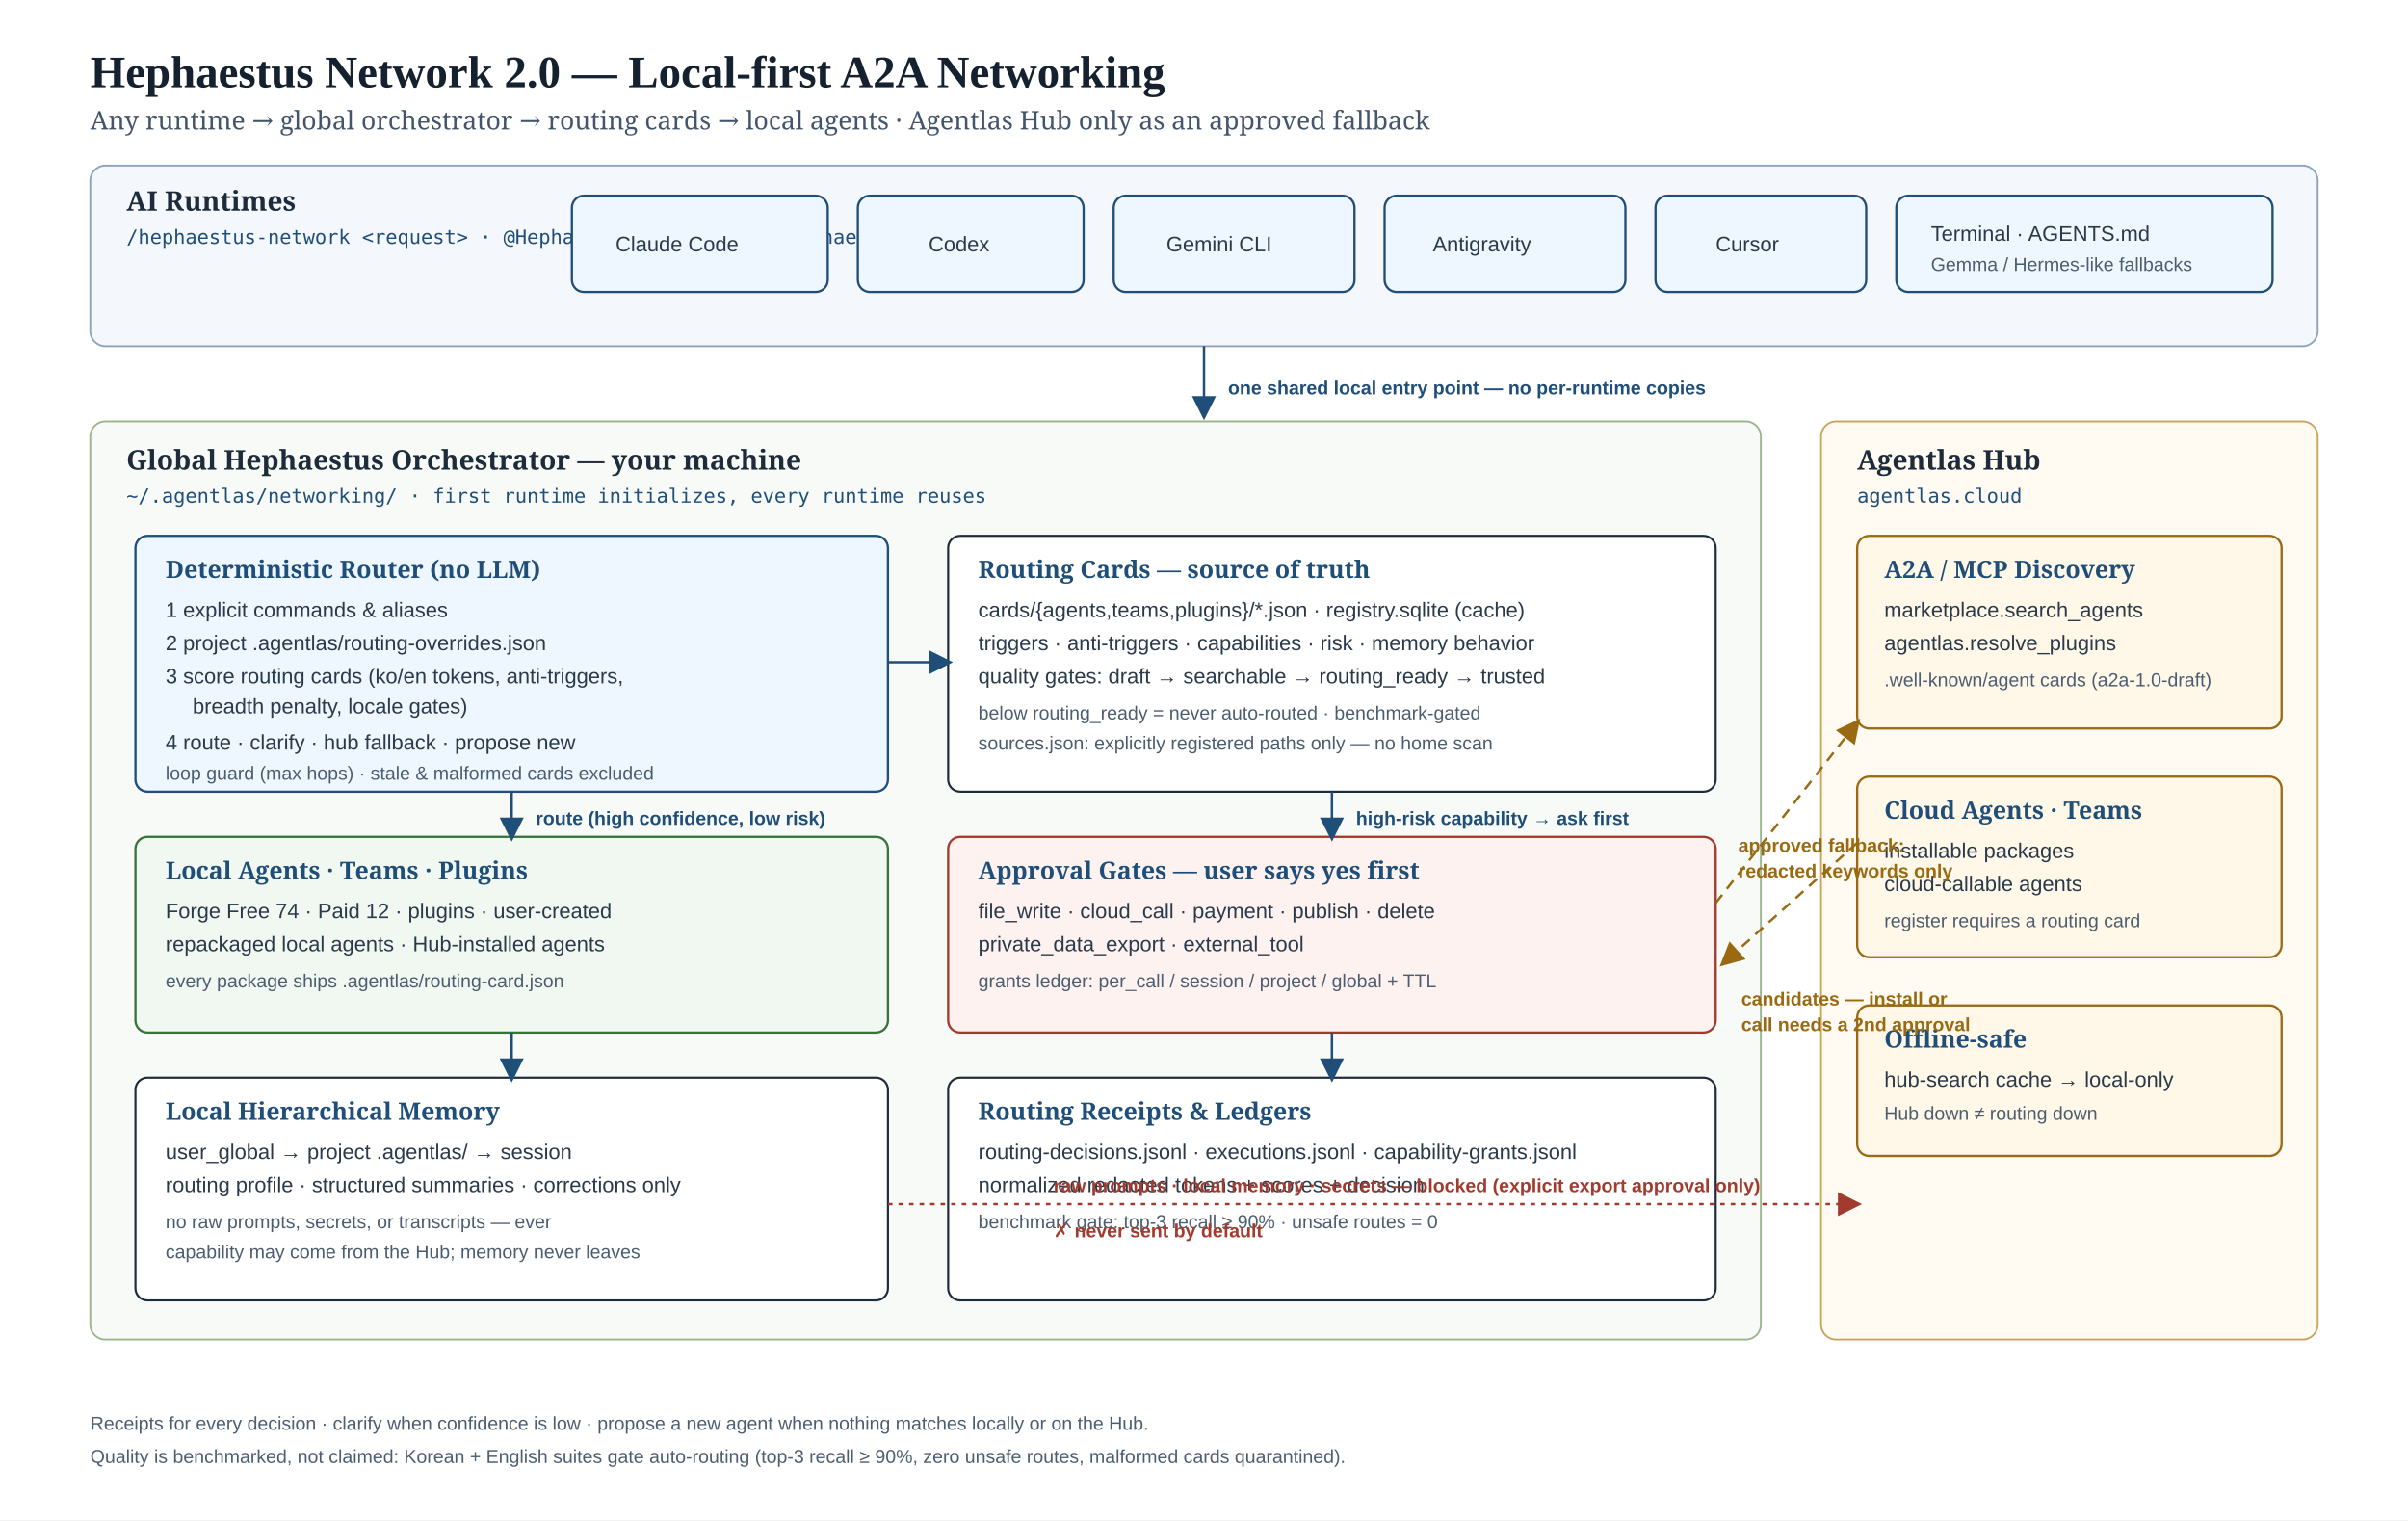
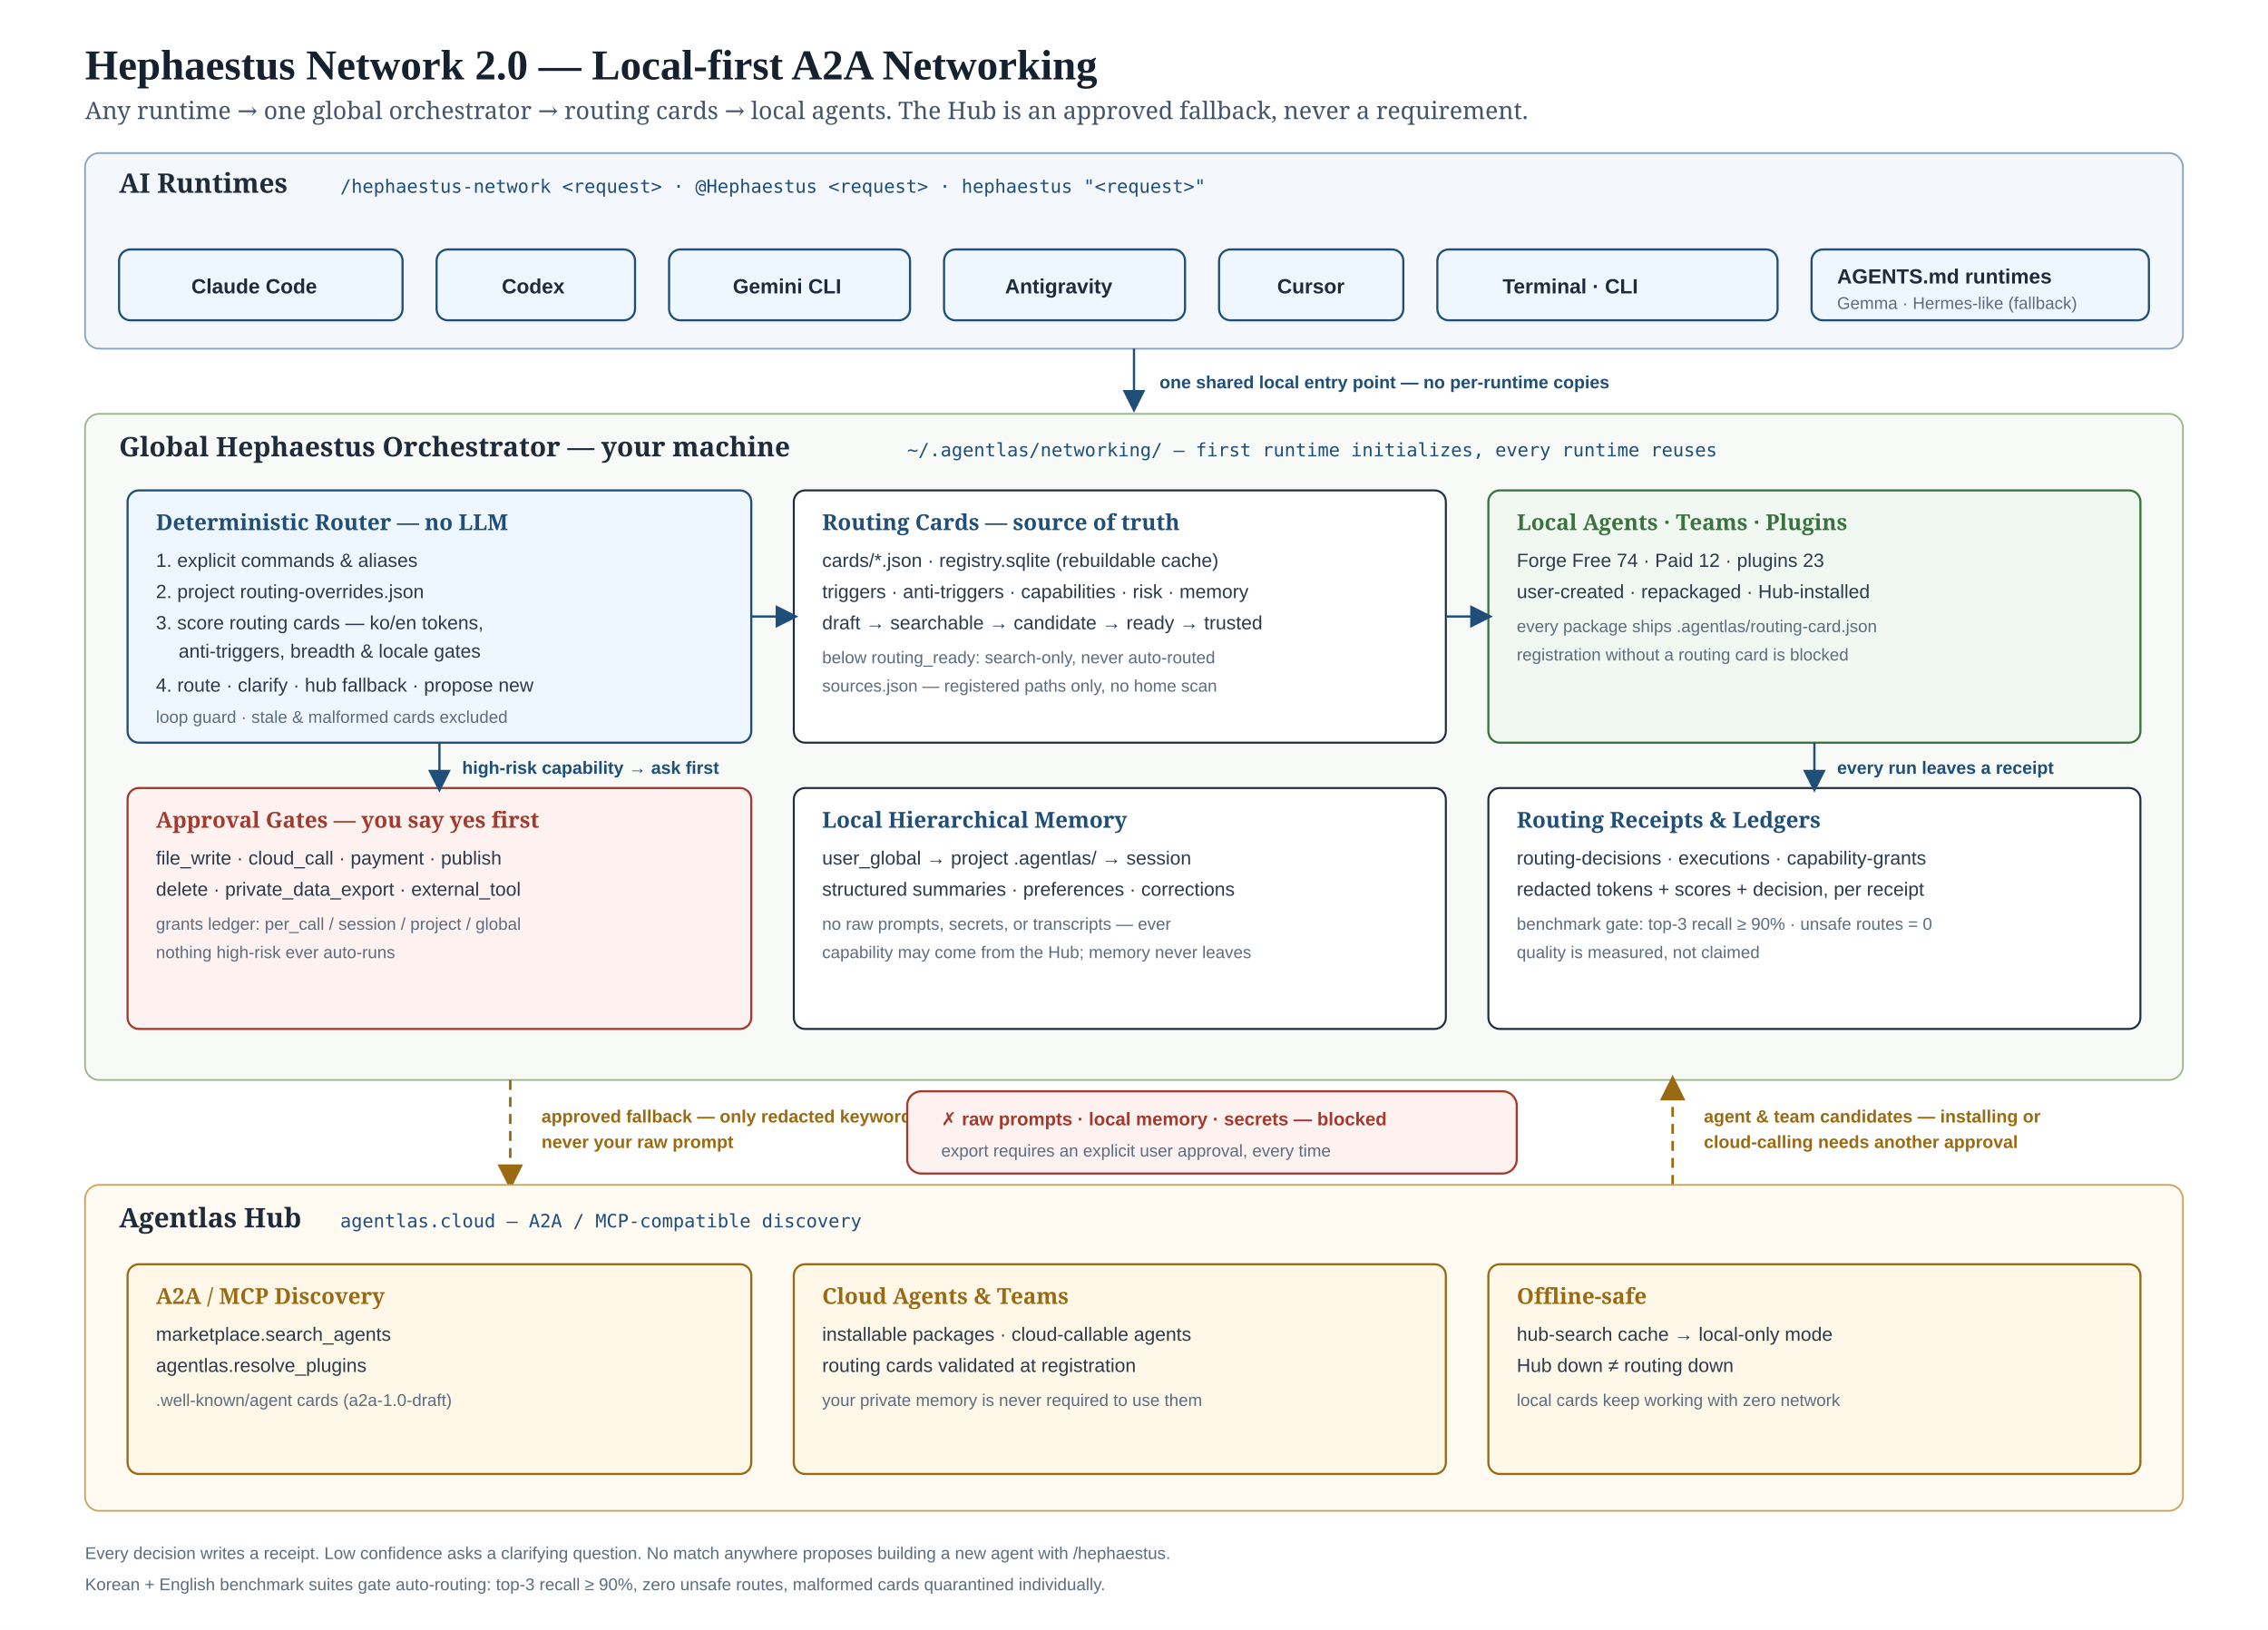
- <svg xmlns="http://www.w3.org/2000/svg" width="1600" height="1010" viewBox="0 0 1600 1010" fill="none" role="img" aria-labelledby="title desc">
+ <svg xmlns="http://www.w3.org/2000/svg" width="1600" height="1150" viewBox="0 0 1600 1150" fill="none" role="img" aria-labelledby="title desc">
  <defs>
    <marker id="arrow" markerWidth="10" markerHeight="10" refX="8" refY="5" orient="auto" markerUnits="strokeWidth">
      <path d="M0,0 L10,5 L0,10 Z" fill="#1f4e79" />
    </marker>
    <marker id="arrowGold" markerWidth="10" markerHeight="10" refX="8" refY="5" orient="auto" markerUnits="strokeWidth">
      <path d="M0,0 L10,5 L0,10 Z" fill="#9a6a13" />
    </marker>
-     <marker id="arrowRed" markerWidth="10" markerHeight="10" refX="8" refY="5" orient="auto" markerUnits="strokeWidth">
-       <path d="M0,0 L10,5 L0,10 Z" fill="#a33a2e" />
-     </marker>
    <style>
      .bg { fill: #ffffff; }
-       .paper { fill: #fbfcfe; stroke: #c8d3df; stroke-width: 1.4; }
      .layer { fill: #f4f7fb; stroke: #8aa3bd; stroke-width: 1.2; }
      .layer2 { fill: #f7faf7; stroke: #9ab58c; stroke-width: 1.2; }
      .layer3 { fill: #fffaf2; stroke: #c9a45c; stroke-width: 1.2; }
-       .box { fill: #ffffff; stroke: #1d2b3a; stroke-width: 1.4; }
      .boxBlue { fill: #eef6ff; stroke: #1f4e79; stroke-width: 1.5; }
      .boxGreen { fill: #f1f8f1; stroke: #39733c; stroke-width: 1.5; }
      .boxGold { fill: #fff8e8; stroke: #9a6a13; stroke-width: 1.5; }
      .boxRed { fill: #fdf2f0; stroke: #a33a2e; stroke-width: 1.5; }
+       .boxWhite { fill: #ffffff; stroke: #1d2b3a; stroke-width: 1.4; }
      .title { font: 700 30px "Georgia", "Times New Roman", serif; fill: #15212e; }
      .subtitle { font: 400 17px "Georgia", serif; fill: #44546a; }
-       .h { font: 700 18px "Georgia", serif; fill: #1d2b3a; }
-       .h2 { font: 700 16px "Georgia", serif; fill: #1f4e79; }
-       .t { font: 400 14px "Helvetica Neue", Arial, sans-serif; fill: #2b3a4a; }
-       .ts { font: 400 12.5px "Helvetica Neue", Arial, sans-serif; fill: #4c5d70; }
+       .h { font: 700 19px "Georgia", serif; fill: #1d2b3a; }
+       .h2 { font: 700 15.5px "Georgia", serif; fill: #1f4e79; }
+       .h2g { font: 700 15.5px "Georgia", serif; fill: #39733c; }
+       .h2r { font: 700 15.5px "Georgia", serif; fill: #a33a2e; }
+       .h2o { font: 700 15.5px "Georgia", serif; fill: #9a6a13; }
+       .t { font: 400 13.5px "Helvetica Neue", Arial, sans-serif; fill: #2b3a4a; }
+       .tc { font: 600 14.5px "Helvetica Neue", Arial, sans-serif; fill: #1d2b3a; }
+       .ts { font: 400 12px "Helvetica Neue", Arial, sans-serif; fill: #5b6c7e; }
      .mono { font: 500 13px "SF Mono", "Menlo", monospace; fill: #1f4e79; }
      .edge { stroke: #1f4e79; stroke-width: 1.6; marker-end: url(#arrow); }
-       .edgeGold { stroke: #9a6a13; stroke-width: 1.6; stroke-dasharray: 7 5; marker-end: url(#arrowGold); }
-       .edgeRed { stroke: #a33a2e; stroke-width: 1.6; stroke-dasharray: 3 4; marker-end: url(#arrowRed); }
+       .edgeGold { stroke: #9a6a13; stroke-width: 1.8; stroke-dasharray: 7 5; marker-end: url(#arrowGold); }
      .lbl { font: 600 12.5px "Helvetica Neue", Arial, sans-serif; fill: #1f4e79; }
      .lblGold { font: 600 12.5px "Helvetica Neue", Arial, sans-serif; fill: #9a6a13; }
-       .lblRed { font: 600 12.5px "Helvetica Neue", Arial, sans-serif; fill: #a33a2e; }
+       .lblRed { font: 600 13px "Helvetica Neue", Arial, sans-serif; fill: #a33a2e; }
    </style>
  </defs>
-   <rect class="bg" width="1600" height="1010" />
-   <text class="title" x="60" y="58">Hephaestus Network 2.0 — Local-first A2A Networking</text>
-   <text class="subtitle" x="60" y="86">Any runtime → global orchestrator → routing cards → local agents · Agentlas Hub only as an approved fallback</text>
-   <rect class="layer" x="60" y="110" width="1480" height="120" rx="10" />
-   <text class="h" x="84" y="140">AI Runtimes</text>
-   <text class="mono" x="84" y="162">/hephaestus-network &lt;request&gt; · @Hephaestus &lt;request&gt; · hephaestus "&lt;request&gt;"</text>
-   <g>
-     <rect class="boxBlue" x="380" y="130" width="170" height="64" rx="8" />
-     <text class="t" x="409" y="167">Claude Code</text>
-     <rect class="boxBlue" x="570" y="130" width="150" height="64" rx="8" />
-     <text class="t" x="617" y="167">Codex</text>
-     <rect class="boxBlue" x="740" y="130" width="160" height="64" rx="8" />
-     <text class="t" x="775" y="167">Gemini CLI</text>
-     <rect class="boxBlue" x="920" y="130" width="160" height="64" rx="8" />
-     <text class="t" x="952" y="167">Antigravity</text>
-     <rect class="boxBlue" x="1100" y="130" width="140" height="64" rx="8" />
-     <text class="t" x="1140" y="167">Cursor</text>
-     <rect class="boxBlue" x="1260" y="130" width="250" height="64" rx="8" />
-     <text class="t" x="1283" y="160">Terminal · AGENTS.md</text>
-     <text class="ts" x="1283" y="180">Gemma / Hermes-like fallbacks</text>
-   </g>
-   <line class="edge" x1="800" y1="230" x2="800" y2="276" />
-   <text class="lbl" x="816" y="262">one shared local entry point — no per-runtime copies</text>
-   <rect class="layer2" x="60" y="280" width="1110" height="610" rx="10" />
-   <text class="h" x="84" y="312">Global Hephaestus Orchestrator — your machine</text>
-   <text class="mono" x="84" y="334">~/.agentlas/networking/ · first runtime initializes, every runtime reuses</text>
-   <rect class="boxBlue" x="90" y="356" width="500" height="170" rx="8" />
-   <text class="h2" x="110" y="384">Deterministic Router (no LLM)</text>
-   <text class="t" x="110" y="410">1 explicit commands &amp; aliases</text>
-   <text class="t" x="110" y="432">2 project .agentlas/routing-overrides.json</text>
-   <text class="t" x="110" y="454">3 score routing cards (ko/en tokens, anti-triggers,</text>
-   <text class="t" x="128" y="474">breadth penalty, locale gates)</text>
-   <text class="t" x="110" y="498">4 route · clarify · hub fallback · propose new</text>
-   <text class="ts" x="110" y="518">loop guard (max hops) · stale &amp; malformed cards excluded</text>
-   <rect class="box" x="630" y="356" width="510" height="170" rx="8" />
-   <text class="h2" x="650" y="384">Routing Cards — source of truth</text>
-   <text class="t" x="650" y="410">cards/{agents,teams,plugins}/*.json · registry.sqlite (cache)</text>
-   <text class="t" x="650" y="432">triggers · anti-triggers · capabilities · risk · memory behavior</text>
-   <text class="t" x="650" y="454">quality gates: draft → searchable → routing_ready → trusted</text>
-   <text class="ts" x="650" y="478">below routing_ready = never auto-routed · benchmark-gated</text>
-   <text class="ts" x="650" y="498">sources.json: explicitly registered paths only — no home scan</text>
-   <rect class="boxGreen" x="90" y="556" width="500" height="130" rx="8" />
-   <text class="h2" x="110" y="584">Local Agents · Teams · Plugins</text>
-   <text class="t" x="110" y="610">Forge Free 74 · Paid 12 · plugins · user-created</text>
-   <text class="t" x="110" y="632">repackaged local agents · Hub-installed agents</text>
-   <text class="ts" x="110" y="656">every package ships .agentlas/routing-card.json</text>
-   <rect class="boxRed" x="630" y="556" width="510" height="130" rx="8" />
-   <text class="h2" x="650" y="584">Approval Gates — user says yes first</text>
-   <text class="t" x="650" y="610">file_write · cloud_call · payment · publish · delete</text>
-   <text class="t" x="650" y="632">private_data_export · external_tool</text>
-   <text class="ts" x="650" y="656">grants ledger: per_call / session / project / global + TTL</text>
-   <rect class="box" x="90" y="716" width="500" height="148" rx="8" />
-   <text class="h2" x="110" y="744">Local Hierarchical Memory</text>
-   <text class="t" x="110" y="770">user_global → project .agentlas/ → session</text>
-   <text class="t" x="110" y="792">routing profile · structured summaries · corrections only</text>
-   <text class="ts" x="110" y="816">no raw prompts, secrets, or transcripts — ever</text>
-   <text class="ts" x="110" y="836">capability may come from the Hub; memory never leaves</text>
-   <rect class="box" x="630" y="716" width="510" height="148" rx="8" />
-   <text class="h2" x="650" y="744">Routing Receipts &amp; Ledgers</text>
-   <text class="t" x="650" y="770">routing-decisions.jsonl · executions.jsonl · capability-grants.jsonl</text>
-   <text class="t" x="650" y="792">normalized redacted tokens + scores + decision</text>
-   <text class="ts" x="650" y="816">benchmark gate: top-3 recall ≥ 90% · unsafe routes = 0</text>
-   <line class="edge" x1="590" y1="440" x2="630" y2="440" />
-   <line class="edge" x1="340" y1="526" x2="340" y2="556" />
-   <text class="lbl" x="356" y="548">route (high confidence, low risk)</text>
-   <line class="edge" x1="885" y1="526" x2="885" y2="556" />
-   <text class="lbl" x="901" y="548">high-risk capability → ask first</text>
-   <line class="edge" x1="340" y1="686" x2="340" y2="716" />
-   <line class="edge" x1="885" y1="686" x2="885" y2="716" />
-   <rect class="layer3" x="1210" y="280" width="330" height="610" rx="10" />
-   <text class="h" x="1234" y="312">Agentlas Hub</text>
-   <text class="mono" x="1234" y="334">agentlas.cloud</text>
-   <rect class="boxGold" x="1234" y="356" width="282" height="128" rx="8" />
-   <text class="h2" x="1252" y="384">A2A / MCP Discovery</text>
-   <text class="t" x="1252" y="410">marketplace.search_agents</text>
-   <text class="t" x="1252" y="432">agentlas.resolve_plugins</text>
-   <text class="ts" x="1252" y="456">.well-known/agent cards (a2a-1.0-draft)</text>
-   <rect class="boxGold" x="1234" y="516" width="282" height="120" rx="8" />
-   <text class="h2" x="1252" y="544">Cloud Agents · Teams</text>
-   <text class="t" x="1252" y="570">installable packages</text>
-   <text class="t" x="1252" y="592">cloud-callable agents</text>
-   <text class="ts" x="1252" y="616">register requires a routing card</text>
-   <rect class="boxGold" x="1234" y="668" width="282" height="100" rx="8" />
-   <text class="h2" x="1252" y="696">Offline-safe</text>
-   <text class="t" x="1252" y="722">hub-search cache → local-only</text>
-   <text class="ts" x="1252" y="744">Hub down ≠ routing down</text>
-   <line class="edgeGold" x1="1140" y1="600" x2="1234" y2="480" />
-   <text class="lblGold" x="1155" y="566">approved fallback:</text>
-   <text class="lblGold" x="1155" y="583">redacted keywords only</text>
-   <line class="edgeGold" x1="1234" y1="560" x2="1145" y2="640" />
-   <text class="lblGold" x="1157" y="668">candidates — install or</text>
-   <text class="lblGold" x="1157" y="685">call needs a 2nd approval</text>
-   <line class="edgeRed" x1="590" y1="800" x2="1234" y2="800" />
-   <text class="lblRed" x="700" y="792">raw prompts · local memory · secrets — blocked (explicit export approval only)</text>
-   <text class="lblRed" x="700" y="822">✗ never sent by default</text>
-   <text class="ts" x="60" y="950">Receipts for every decision · clarify when confidence is low · propose a new agent when nothing matches locally or on the Hub.</text>
-   <text class="ts" x="60" y="972">Quality is benchmarked, not claimed: Korean + English suites gate auto-routing (top-3 recall ≥ 90%, zero unsafe routes, malformed cards quarantined).</text>
+   <rect class="bg" width="1600" height="1150" />
+   <text class="title" x="60" y="56">Hephaestus Network 2.0 — Local-first A2A Networking</text>
+   <text class="subtitle" x="60" y="84">Any runtime → one global orchestrator → routing cards → local agents. The Hub is an approved fallback, never a requirement.</text>
+   <rect class="layer" x="60" y="108" width="1480" height="138" rx="10" />
+   <text class="h" x="84" y="136">AI Runtimes</text>
+   <text class="mono" x="240" y="136">/hephaestus-network &lt;request&gt;  ·  @Hephaestus &lt;request&gt;  ·  hephaestus "&lt;request&gt;"</text>
+   <rect class="boxBlue" x="84" y="176" width="200" height="50" rx="8" />
+   <text class="tc" x="135" y="207">Claude Code</text>
+   <rect class="boxBlue" x="308" y="176" width="140" height="50" rx="8" />
+   <text class="tc" x="354" y="207">Codex</text>
+   <rect class="boxBlue" x="472" y="176" width="170" height="50" rx="8" />
+   <text class="tc" x="517" y="207">Gemini CLI</text>
+   <rect class="boxBlue" x="666" y="176" width="170" height="50" rx="8" />
+   <text class="tc" x="709" y="207">Antigravity</text>
+   <rect class="boxBlue" x="860" y="176" width="130" height="50" rx="8" />
+   <text class="tc" x="901" y="207">Cursor</text>
+   <rect class="boxBlue" x="1014" y="176" width="240" height="50" rx="8" />
+   <text class="tc" x="1060" y="207">Terminal · CLI</text>
+   <rect class="boxBlue" x="1278" y="176" width="238" height="50" rx="8" />
+   <text class="tc" x="1296" y="200">AGENTS.md runtimes</text>
+   <text class="ts" x="1296" y="218">Gemma · Hermes-like (fallback)</text>
+   <line class="edge" x1="800" y1="246" x2="800" y2="288" />
+   <text class="lbl" x="818" y="274">one shared local entry point — no per-runtime copies</text>
+   <rect class="layer2" x="60" y="292" width="1480" height="470" rx="10" />
+   <text class="h" x="84" y="322">Global Hephaestus Orchestrator — your machine</text>
+   <text class="mono" x="640" y="322">~/.agentlas/networking/ — first runtime initializes, every runtime reuses</text>
+   <rect class="boxBlue" x="90" y="346" width="440" height="178" rx="8" />
+   <text class="h2" x="110" y="374">Deterministic Router — no LLM</text>
+   <text class="t" x="110" y="400">1. explicit commands &amp; aliases</text>
+   <text class="t" x="110" y="422">2. project routing-overrides.json</text>
+   <text class="t" x="110" y="444">3. score routing cards — ko/en tokens,</text>
+   <text class="t" x="126" y="464">anti-triggers, breadth &amp; locale gates</text>
+   <text class="t" x="110" y="488">4. route · clarify · hub fallback · propose new</text>
+   <text class="ts" x="110" y="510">loop guard · stale &amp; malformed cards excluded</text>
+   <rect class="boxWhite" x="560" y="346" width="460" height="178" rx="8" />
+   <text class="h2" x="580" y="374">Routing Cards — source of truth</text>
+   <text class="t" x="580" y="400">cards/*.json  ·  registry.sqlite (rebuildable cache)</text>
+   <text class="t" x="580" y="422">triggers · anti-triggers · capabilities · risk · memory</text>
+   <text class="t" x="580" y="444">draft → searchable → candidate → ready → trusted</text>
+   <text class="ts" x="580" y="468">below routing_ready: search-only, never auto-routed</text>
+   <text class="ts" x="580" y="488">sources.json — registered paths only, no home scan</text>
+   <rect class="boxGreen" x="1050" y="346" width="460" height="178" rx="8" />
+   <text class="h2g" x="1070" y="374">Local Agents · Teams · Plugins</text>
+   <text class="t" x="1070" y="400">Forge Free 74 · Paid 12 · plugins 23</text>
+   <text class="t" x="1070" y="422">user-created · repackaged · Hub-installed</text>
+   <text class="ts" x="1070" y="446">every package ships .agentlas/routing-card.json</text>
+   <text class="ts" x="1070" y="466">registration without a routing card is blocked</text>
+   <rect class="boxRed" x="90" y="556" width="440" height="170" rx="8" />
+   <text class="h2r" x="110" y="584">Approval Gates — you say yes first</text>
+   <text class="t" x="110" y="610">file_write · cloud_call · payment · publish</text>
+   <text class="t" x="110" y="632">delete · private_data_export · external_tool</text>
+   <text class="ts" x="110" y="656">grants ledger: per_call / session / project / global</text>
+   <text class="ts" x="110" y="676">nothing high-risk ever auto-runs</text>
+   <rect class="boxWhite" x="560" y="556" width="460" height="170" rx="8" />
+   <text class="h2" x="580" y="584">Local Hierarchical Memory</text>
+   <text class="t" x="580" y="610">user_global → project .agentlas/ → session</text>
+   <text class="t" x="580" y="632">structured summaries · preferences · corrections</text>
+   <text class="ts" x="580" y="656">no raw prompts, secrets, or transcripts — ever</text>
+   <text class="ts" x="580" y="676">capability may come from the Hub; memory never leaves</text>
+   <rect class="boxWhite" x="1050" y="556" width="460" height="170" rx="8" />
+   <text class="h2" x="1070" y="584">Routing Receipts &amp; Ledgers</text>
+   <text class="t" x="1070" y="610">routing-decisions · executions · capability-grants</text>
+   <text class="t" x="1070" y="632">redacted tokens + scores + decision, per receipt</text>
+   <text class="ts" x="1070" y="656">benchmark gate: top-3 recall ≥ 90% · unsafe routes = 0</text>
+   <text class="ts" x="1070" y="676">quality is measured, not claimed</text>
+   <line class="edge" x1="530" y1="435" x2="560" y2="435" />
+   <line class="edge" x1="1020" y1="435" x2="1050" y2="435" />
+   <line class="edge" x1="310" y1="524" x2="310" y2="556" />
+   <text class="lbl" x="326" y="546">high-risk capability → ask first</text>
+   <line class="edge" x1="1280" y1="524" x2="1280" y2="556" />
+   <text class="lbl" x="1296" y="546">every run leaves a receipt</text>
+   <line class="edgeGold" x1="360" y1="762" x2="360" y2="836" />
+   <text class="lblGold" x="382" y="792">approved fallback — only redacted keywords,</text>
+   <text class="lblGold" x="382" y="810">never your raw prompt</text>
+   <rect class="boxRed" x="640" y="770" width="430" height="58" rx="10" />
+   <text class="lblRed" x="664" y="794">✗ raw prompts · local memory · secrets — blocked</text>
+   <text class="ts" x="664" y="816">export requires an explicit user approval, every time</text>
+   <line class="edgeGold" x1="1180" y1="836" x2="1180" y2="762" />
+   <text class="lblGold" x="1202" y="792">agent &amp; team candidates — installing or</text>
+   <text class="lblGold" x="1202" y="810">cloud-calling needs another approval</text>
+   <rect class="layer3" x="60" y="836" width="1480" height="230" rx="10" />
+   <text class="h" x="84" y="866">Agentlas Hub</text>
+   <text class="mono" x="240" y="866">agentlas.cloud — A2A / MCP-compatible discovery</text>
+   <rect class="boxGold" x="90" y="892" width="440" height="148" rx="8" />
+   <text class="h2o" x="110" y="920">A2A / MCP Discovery</text>
+   <text class="t" x="110" y="946">marketplace.search_agents</text>
+   <text class="t" x="110" y="968">agentlas.resolve_plugins</text>
+   <text class="ts" x="110" y="992">.well-known/agent cards (a2a-1.0-draft)</text>
+   <rect class="boxGold" x="560" y="892" width="460" height="148" rx="8" />
+   <text class="h2o" x="580" y="920">Cloud Agents &amp; Teams</text>
+   <text class="t" x="580" y="946">installable packages · cloud-callable agents</text>
+   <text class="t" x="580" y="968">routing cards validated at registration</text>
+   <text class="ts" x="580" y="992">your private memory is never required to use them</text>
+   <rect class="boxGold" x="1050" y="892" width="460" height="148" rx="8" />
+   <text class="h2o" x="1070" y="920">Offline-safe</text>
+   <text class="t" x="1070" y="946">hub-search cache → local-only mode</text>
+   <text class="t" x="1070" y="968">Hub down ≠ routing down</text>
+   <text class="ts" x="1070" y="992">local cards keep working with zero network</text>
+   <text class="ts" x="60" y="1100">Every decision writes a receipt. Low confidence asks a clarifying question. No match anywhere proposes building a new agent with /hephaestus.</text>
+   <text class="ts" x="60" y="1122">Korean + English benchmark suites gate auto-routing: top-3 recall ≥ 90%, zero unsafe routes, malformed cards quarantined individually.</text>
</svg>
